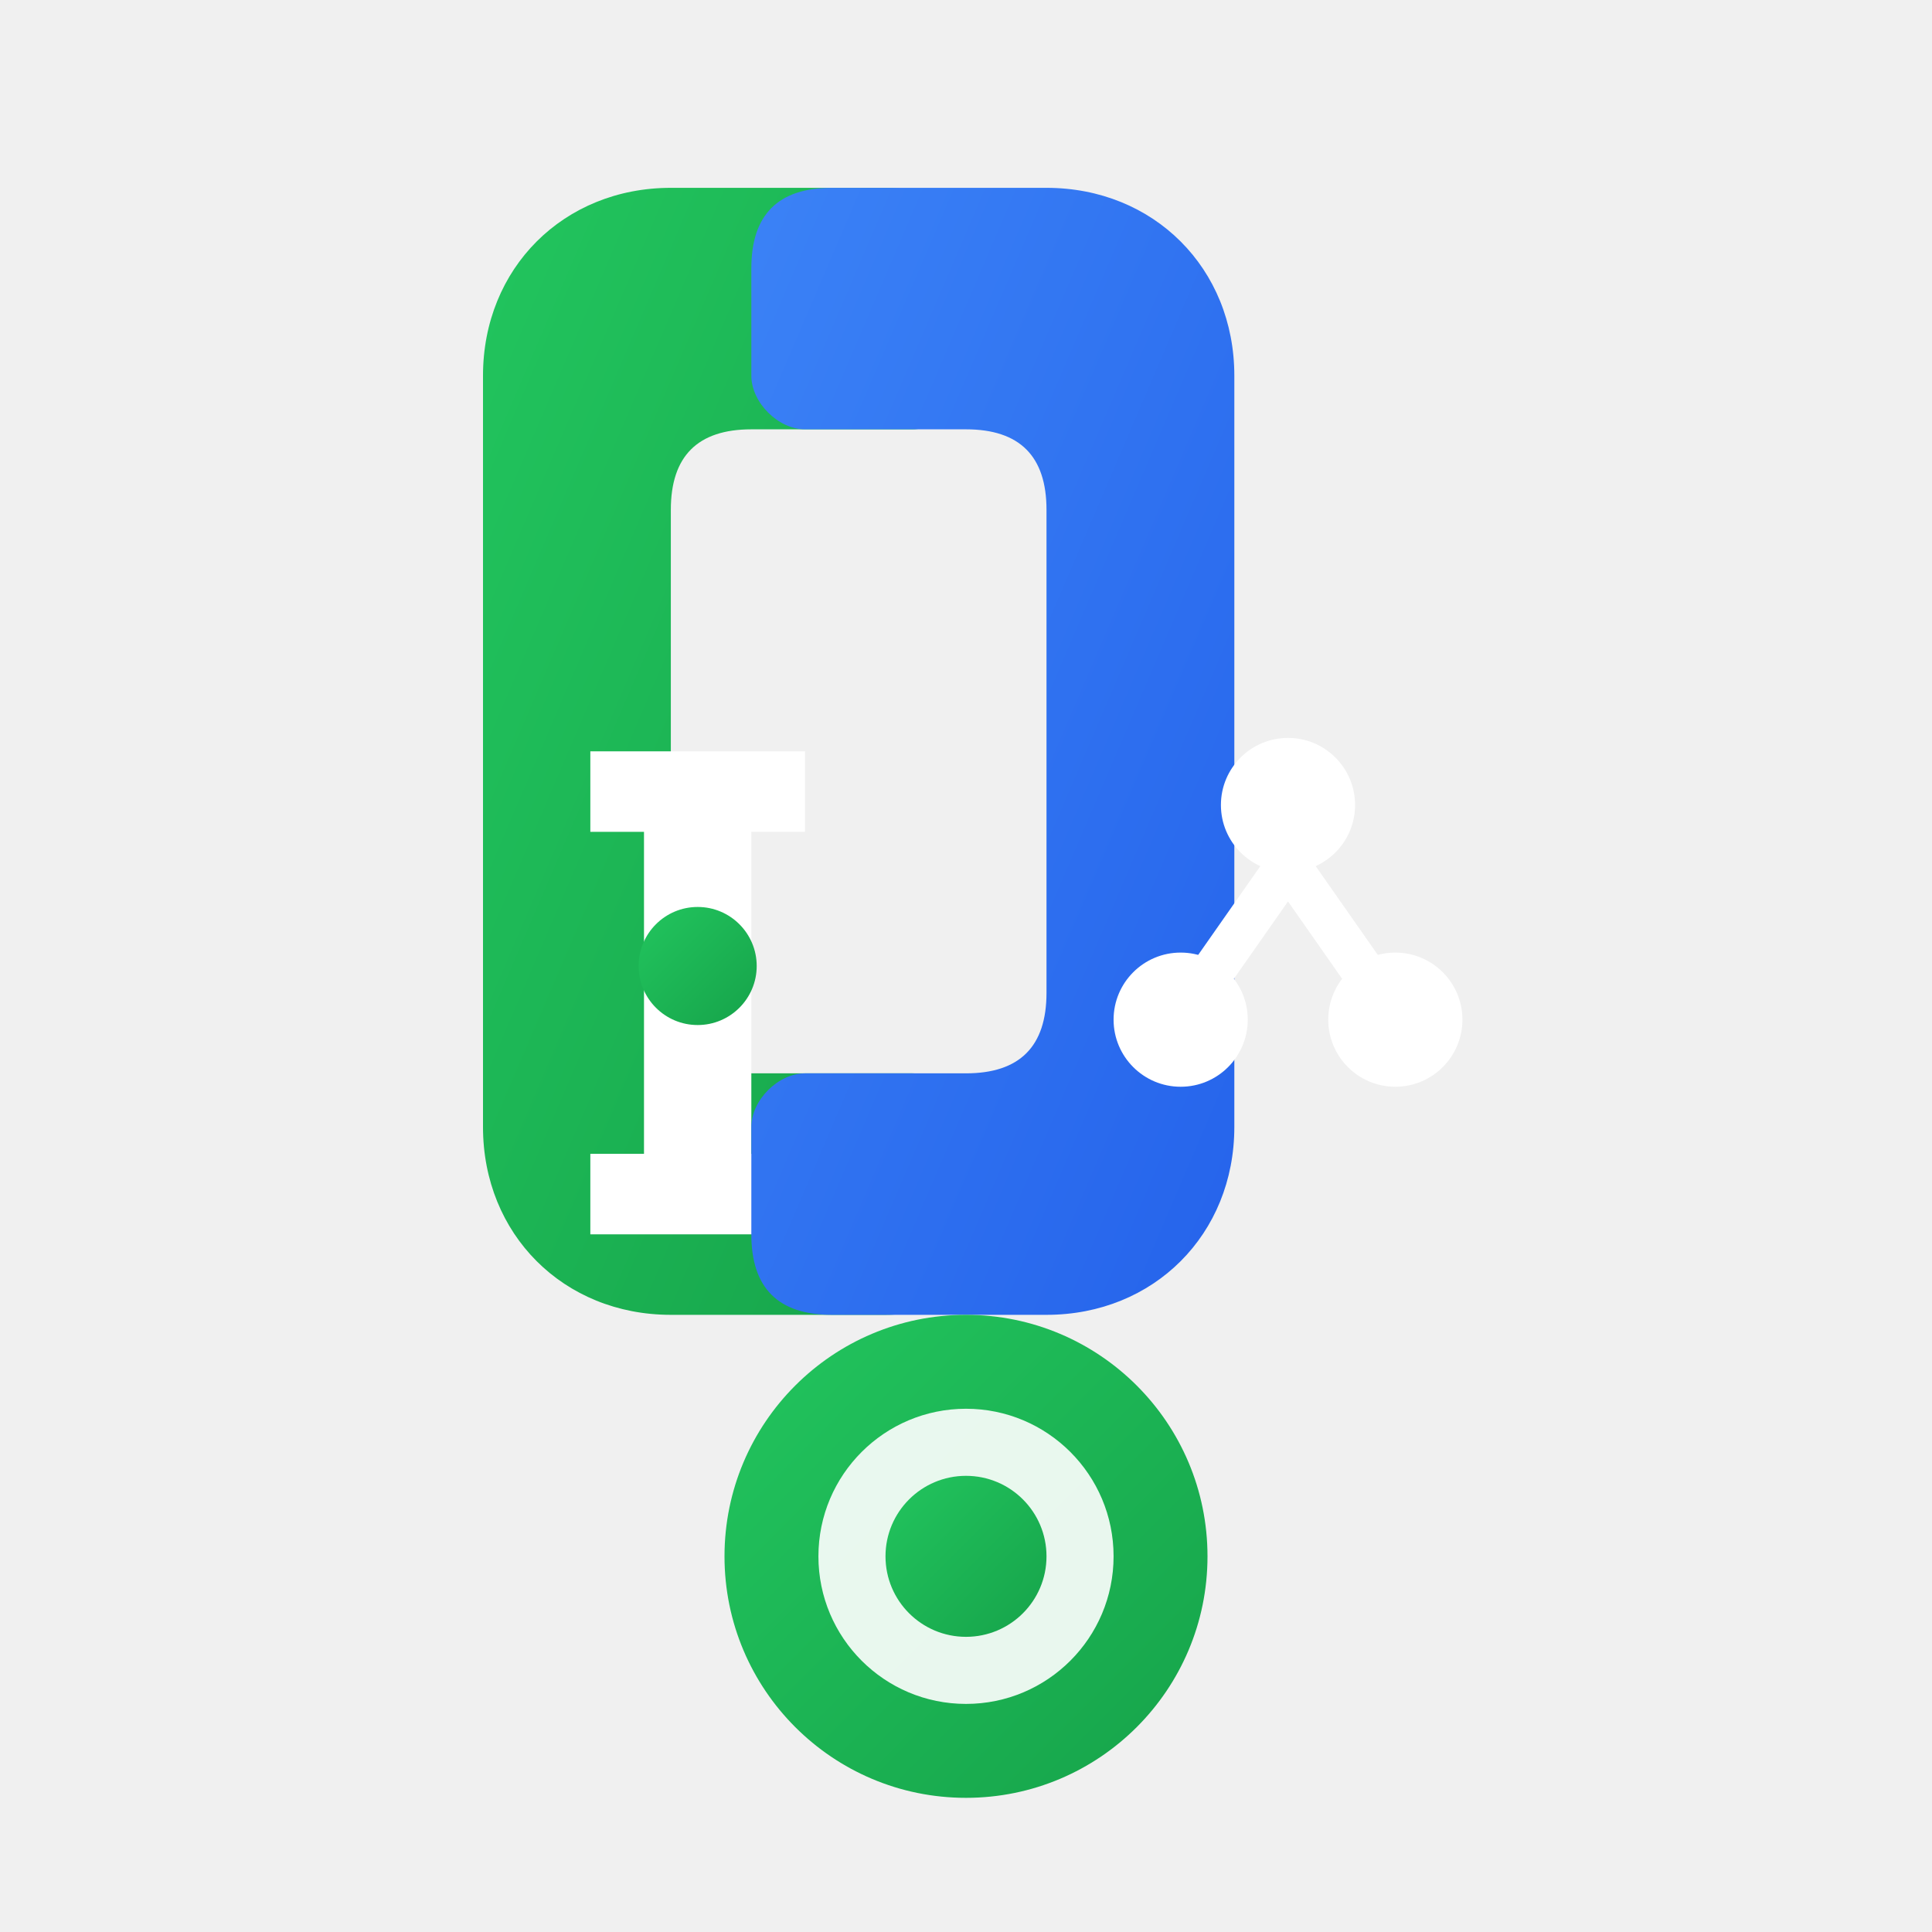
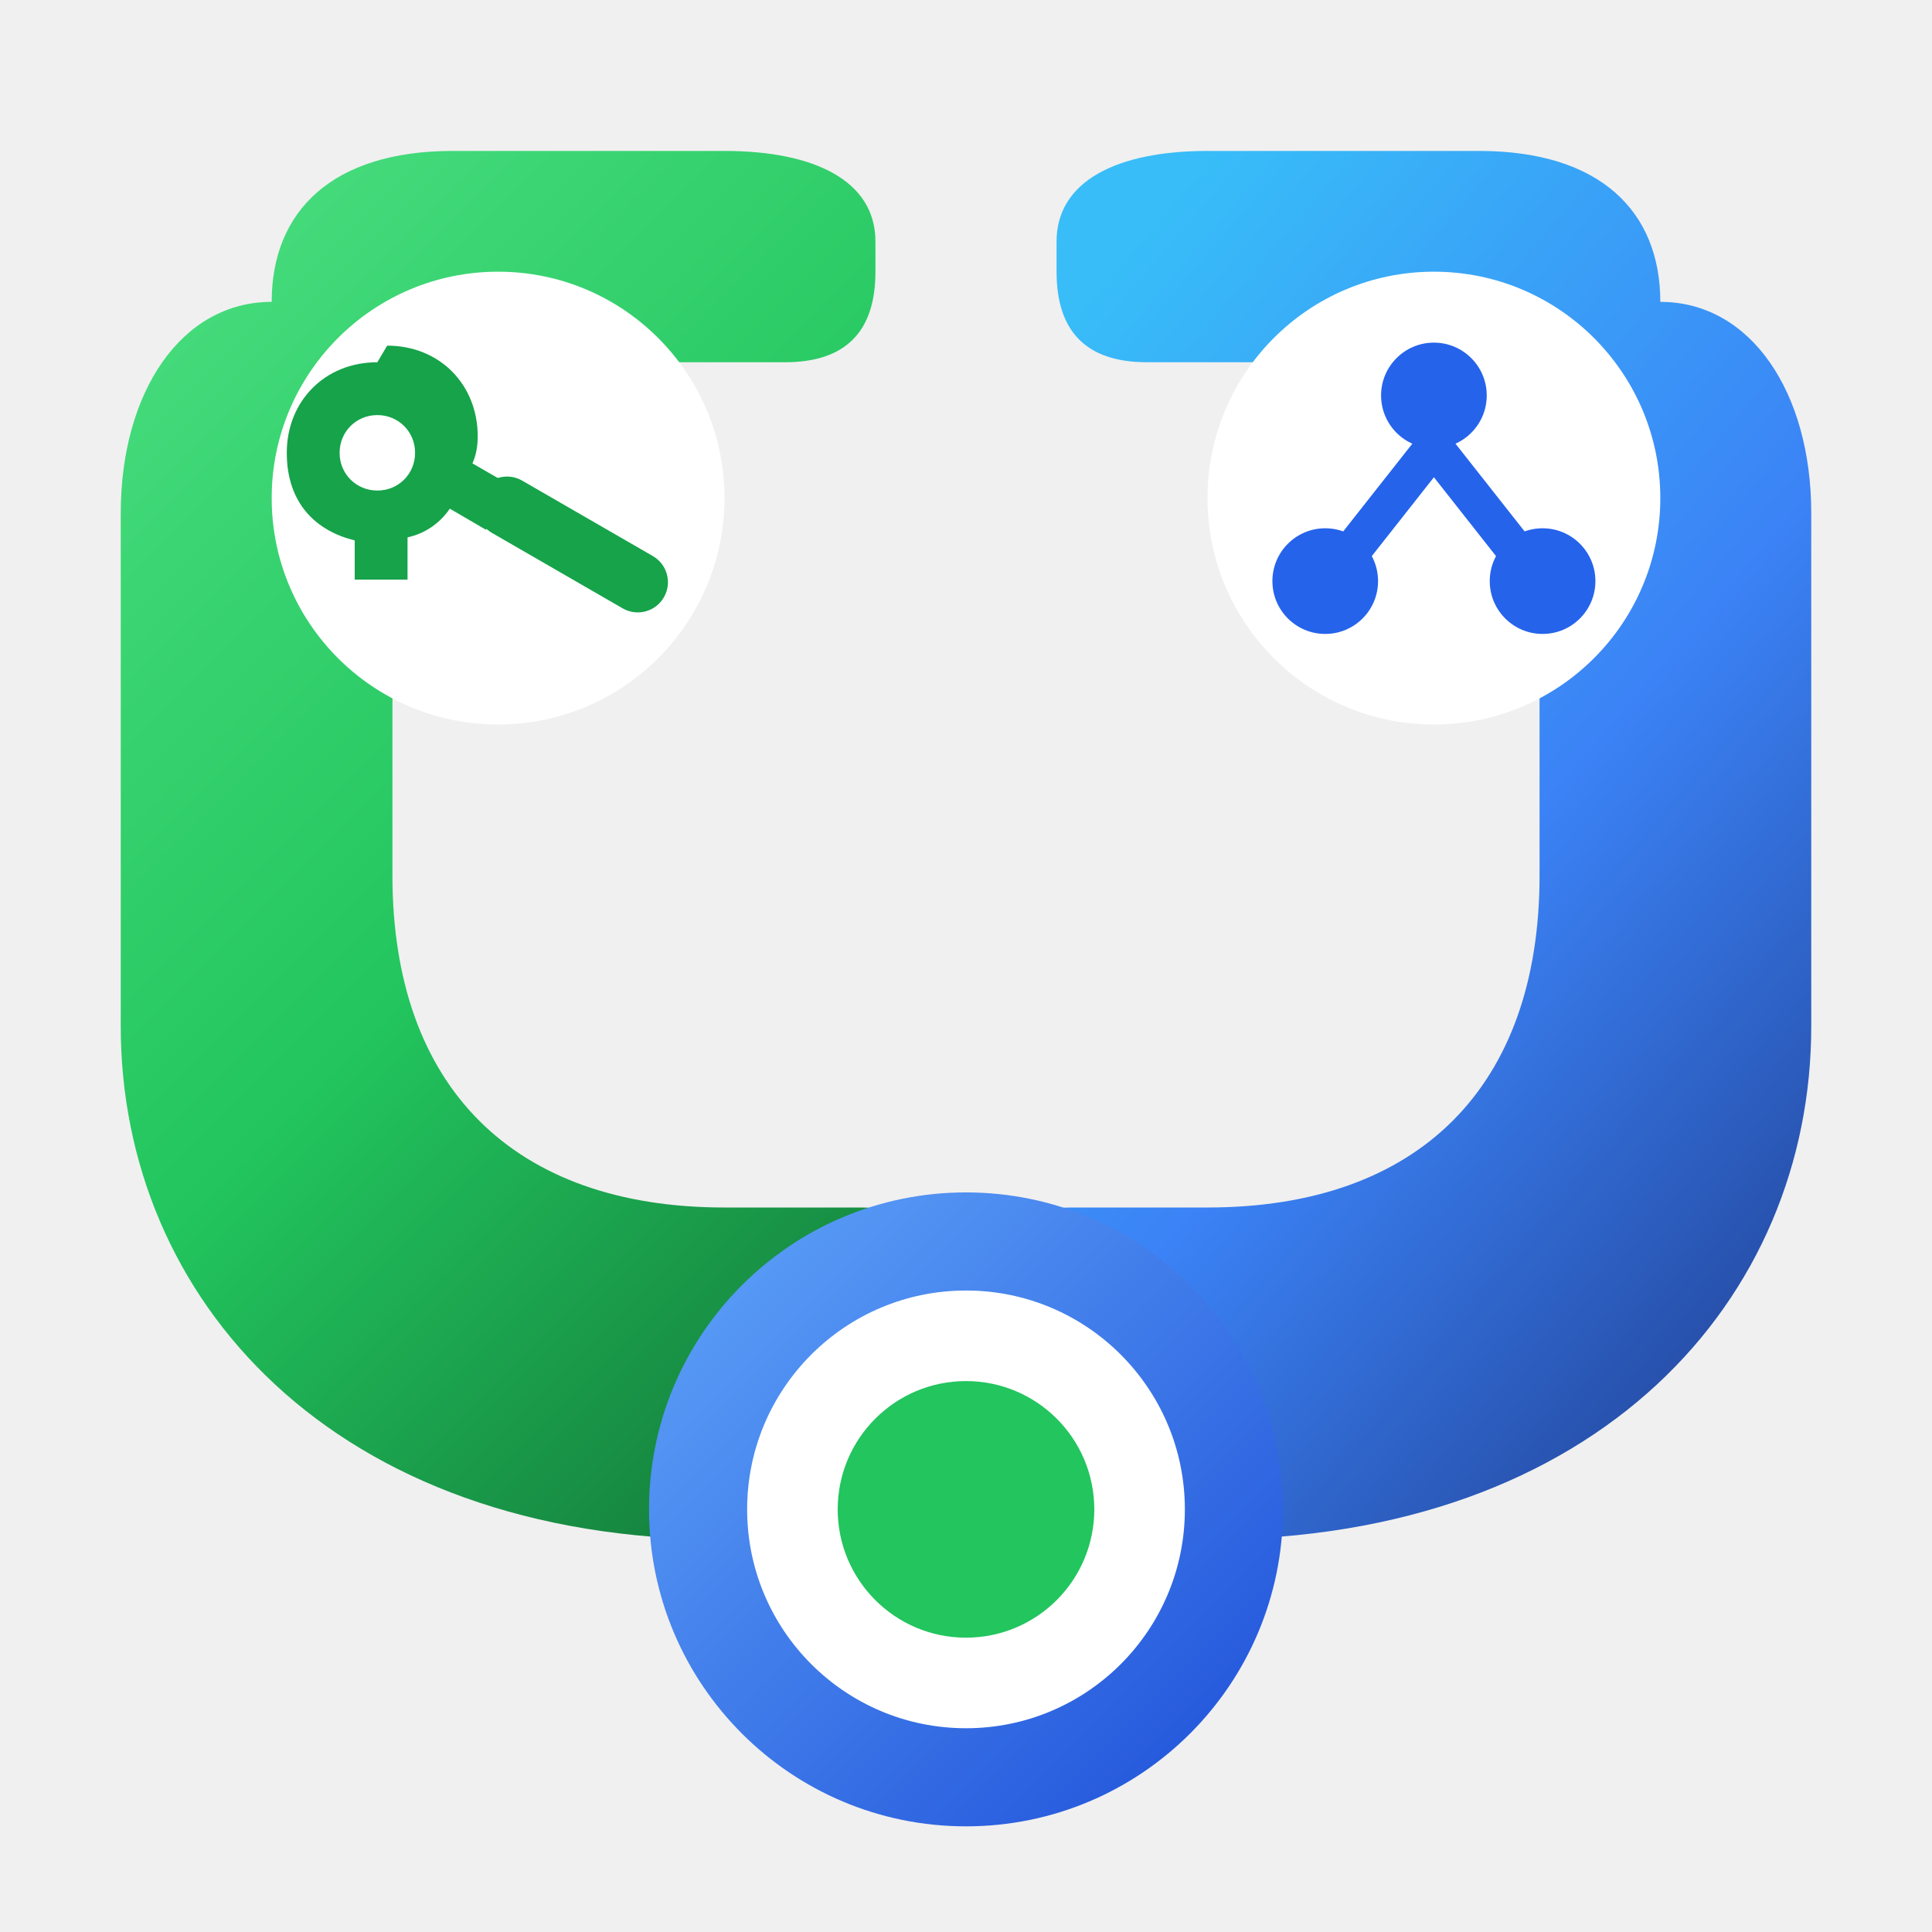
- <svg xmlns="http://www.w3.org/2000/svg" viewBox="0 0 72 72" role="img" aria-labelledby="title">
+ <svg xmlns="http://www.w3.org/2000/svg" viewBox="0 0 128 128" role="img" aria-labelledby="title">
  <defs>
-     <linearGradient id="g" x1="0%" y1="0%" x2="100%" y2="100%">
-       <stop offset="0%" stop-color="#22c55e" />
-       <stop offset="100%" stop-color="#16a34a" />
+     <linearGradient id="g" x1="10%" y1="0%" x2="70%" y2="100%">
+       <stop offset="0%" stop-color="#4ade80" />
+       <stop offset="55%" stop-color="#22c55e" />
+       <stop offset="100%" stop-color="#15803d" />
    </linearGradient>
-     <linearGradient id="b" x1="0%" y1="0%" x2="100%" y2="100%">
-       <stop offset="0%" stop-color="#3b82f6" />
-       <stop offset="100%" stop-color="#2563eb" />
+     <linearGradient id="b" x1="30%" y1="0%" x2="100%" y2="100%">
+       <stop offset="0%" stop-color="#38bdf8" />
+       <stop offset="50%" stop-color="#3b82f6" />
+       <stop offset="100%" stop-color="#1e3a8a" />
+     </linearGradient>
+     <linearGradient id="c" x1="0%" y1="0%" x2="100%" y2="100%">
+       <stop offset="0%" stop-color="#60a5fa" />
+       <stop offset="100%" stop-color="#1d4ed8" />
    </linearGradient>
  </defs>
-   <path d="M18 14c0-4 3-7 7-7h8c2 0 3 1 3 3v4c0 1-1 2-2 2h-6c-2 0-3 1-3 3v18c0 2 1 3 3 3h6c1 0 2 1 2 2v4c0 2-1 3-3 3h-8c-4 0-7-3-7-7V14z" fill="url(#g)" />
-   <g fill="#fff" transform="translate(22,28)">
-     <path d="M2 2h4v14H2z" />
-     <path d="M0 0h8v3H0z" />
-     <path d="M0 15h8v3H0z" />
-     <circle cx="4" cy="8" r="2.2" fill="url(#g)" />
+   <path fill="url(#g)" d="     M18 20     C12 20 8 26 8 34     L8 68     C8 86 22 102 48 102     L64 102     L64 86     C64 82 61 80 57 80     L48 80     C34 80 26 72 26 58     L26 36     C26 28 30 24 38 24     L52 24     C56 24 58 22 58 18     L58 16     C58 12 54 10 48 10     L30 10     C22 10 18 14 18 20Z" />
+   <path fill="url(#b)" d="     M110 20     C116 20 120 26 120 34     L120 68     C120 86 106 102 80 102     L64 102     L64 86     C64 82 67 80 71 80     L80 80     C94 80 102 72 102 58     L102 36     C102 28 98 24 90 24     L76 24     C72 24 70 22 70 18     L70 16     C70 12 74 10 80 10     L98 10     C106 10 110 14 110 20Z" />
+   <circle cx="33" cy="33" r="15" fill="#fff" />
+   <g transform="translate(33 33)" fill="#16a34a">
+     <path d="M-8-9c-3.5 0-6 2.6-6 6s2 5.2 4.5 5.8v2.6h3.5v-2.8c1.2-.25 2.2-1 2.8-1.9l2.4 1.4 1.7-2.9-2.6-1.5c.25-.55.35-1.15.35-1.8 0-3.4-2.5-6-6-6zm0 3.5c1.4 0 2.5 1.1 2.5 2.5s-1.1 2.5-2.5 2.5-2.5-1.1-2.5-2.5 1.1-2.5 2.5-2.5z" />
+     <rect x="-1.2" y="-1.8" width="14" height="4" rx="2" transform="rotate(30)" />
  </g>
-   <path d="M46 14c0-4-3-7-7-7h-8c-2 0-3 1-3 3v4c0 1 1 2 2 2h6c2 0 3 1 3 3v18c0 2-1 3-3 3h-6c-1 0-2 1-2 2v4c0 2 1 3 3 3h8c4 0 7-3 7-7V14z" fill="url(#b)" />
-   <g fill="#fff" transform="translate(42,26)">
-     <circle cx="6" cy="4" r="2.5" />
-     <circle cx="2" cy="12" r="2.5" />
-     <circle cx="10" cy="12" r="2.5" />
-     <path d="M6 6.2L3.2 10.2M6 6.2L8.8 10.2" stroke="#fff" stroke-width="1.6" fill="none" stroke-linecap="round" />
+   <circle cx="95" cy="33" r="15" fill="#fff" />
+   <g transform="translate(95 33)" fill="#2563eb">
+     <circle cx="0" cy="-6.8" r="3.5" />
+     <circle cx="-7.2" cy="5.5" r="3.5" />
+     <circle cx="7.2" cy="5.5" r="3.5" />
+     <path d="M0-3.4L-5.2 3.2M0-3.4L5.2 3.2" stroke="#2563eb" stroke-width="2.5" fill="none" stroke-linecap="round" />
  </g>
-   <circle cx="36" cy="58" r="9" fill="url(#g)" />
-   <circle cx="36" cy="58" r="5.5" fill="#fff" opacity="0.9" />
-   <circle cx="36" cy="58" r="3" fill="url(#g)" />
+   <circle cx="64" cy="100" r="21" fill="url(#c)" />
+   <circle cx="64" cy="100" r="14.5" fill="#fff" />
+   <circle cx="64" cy="100" r="8.5" fill="#22c55e" />
</svg>
